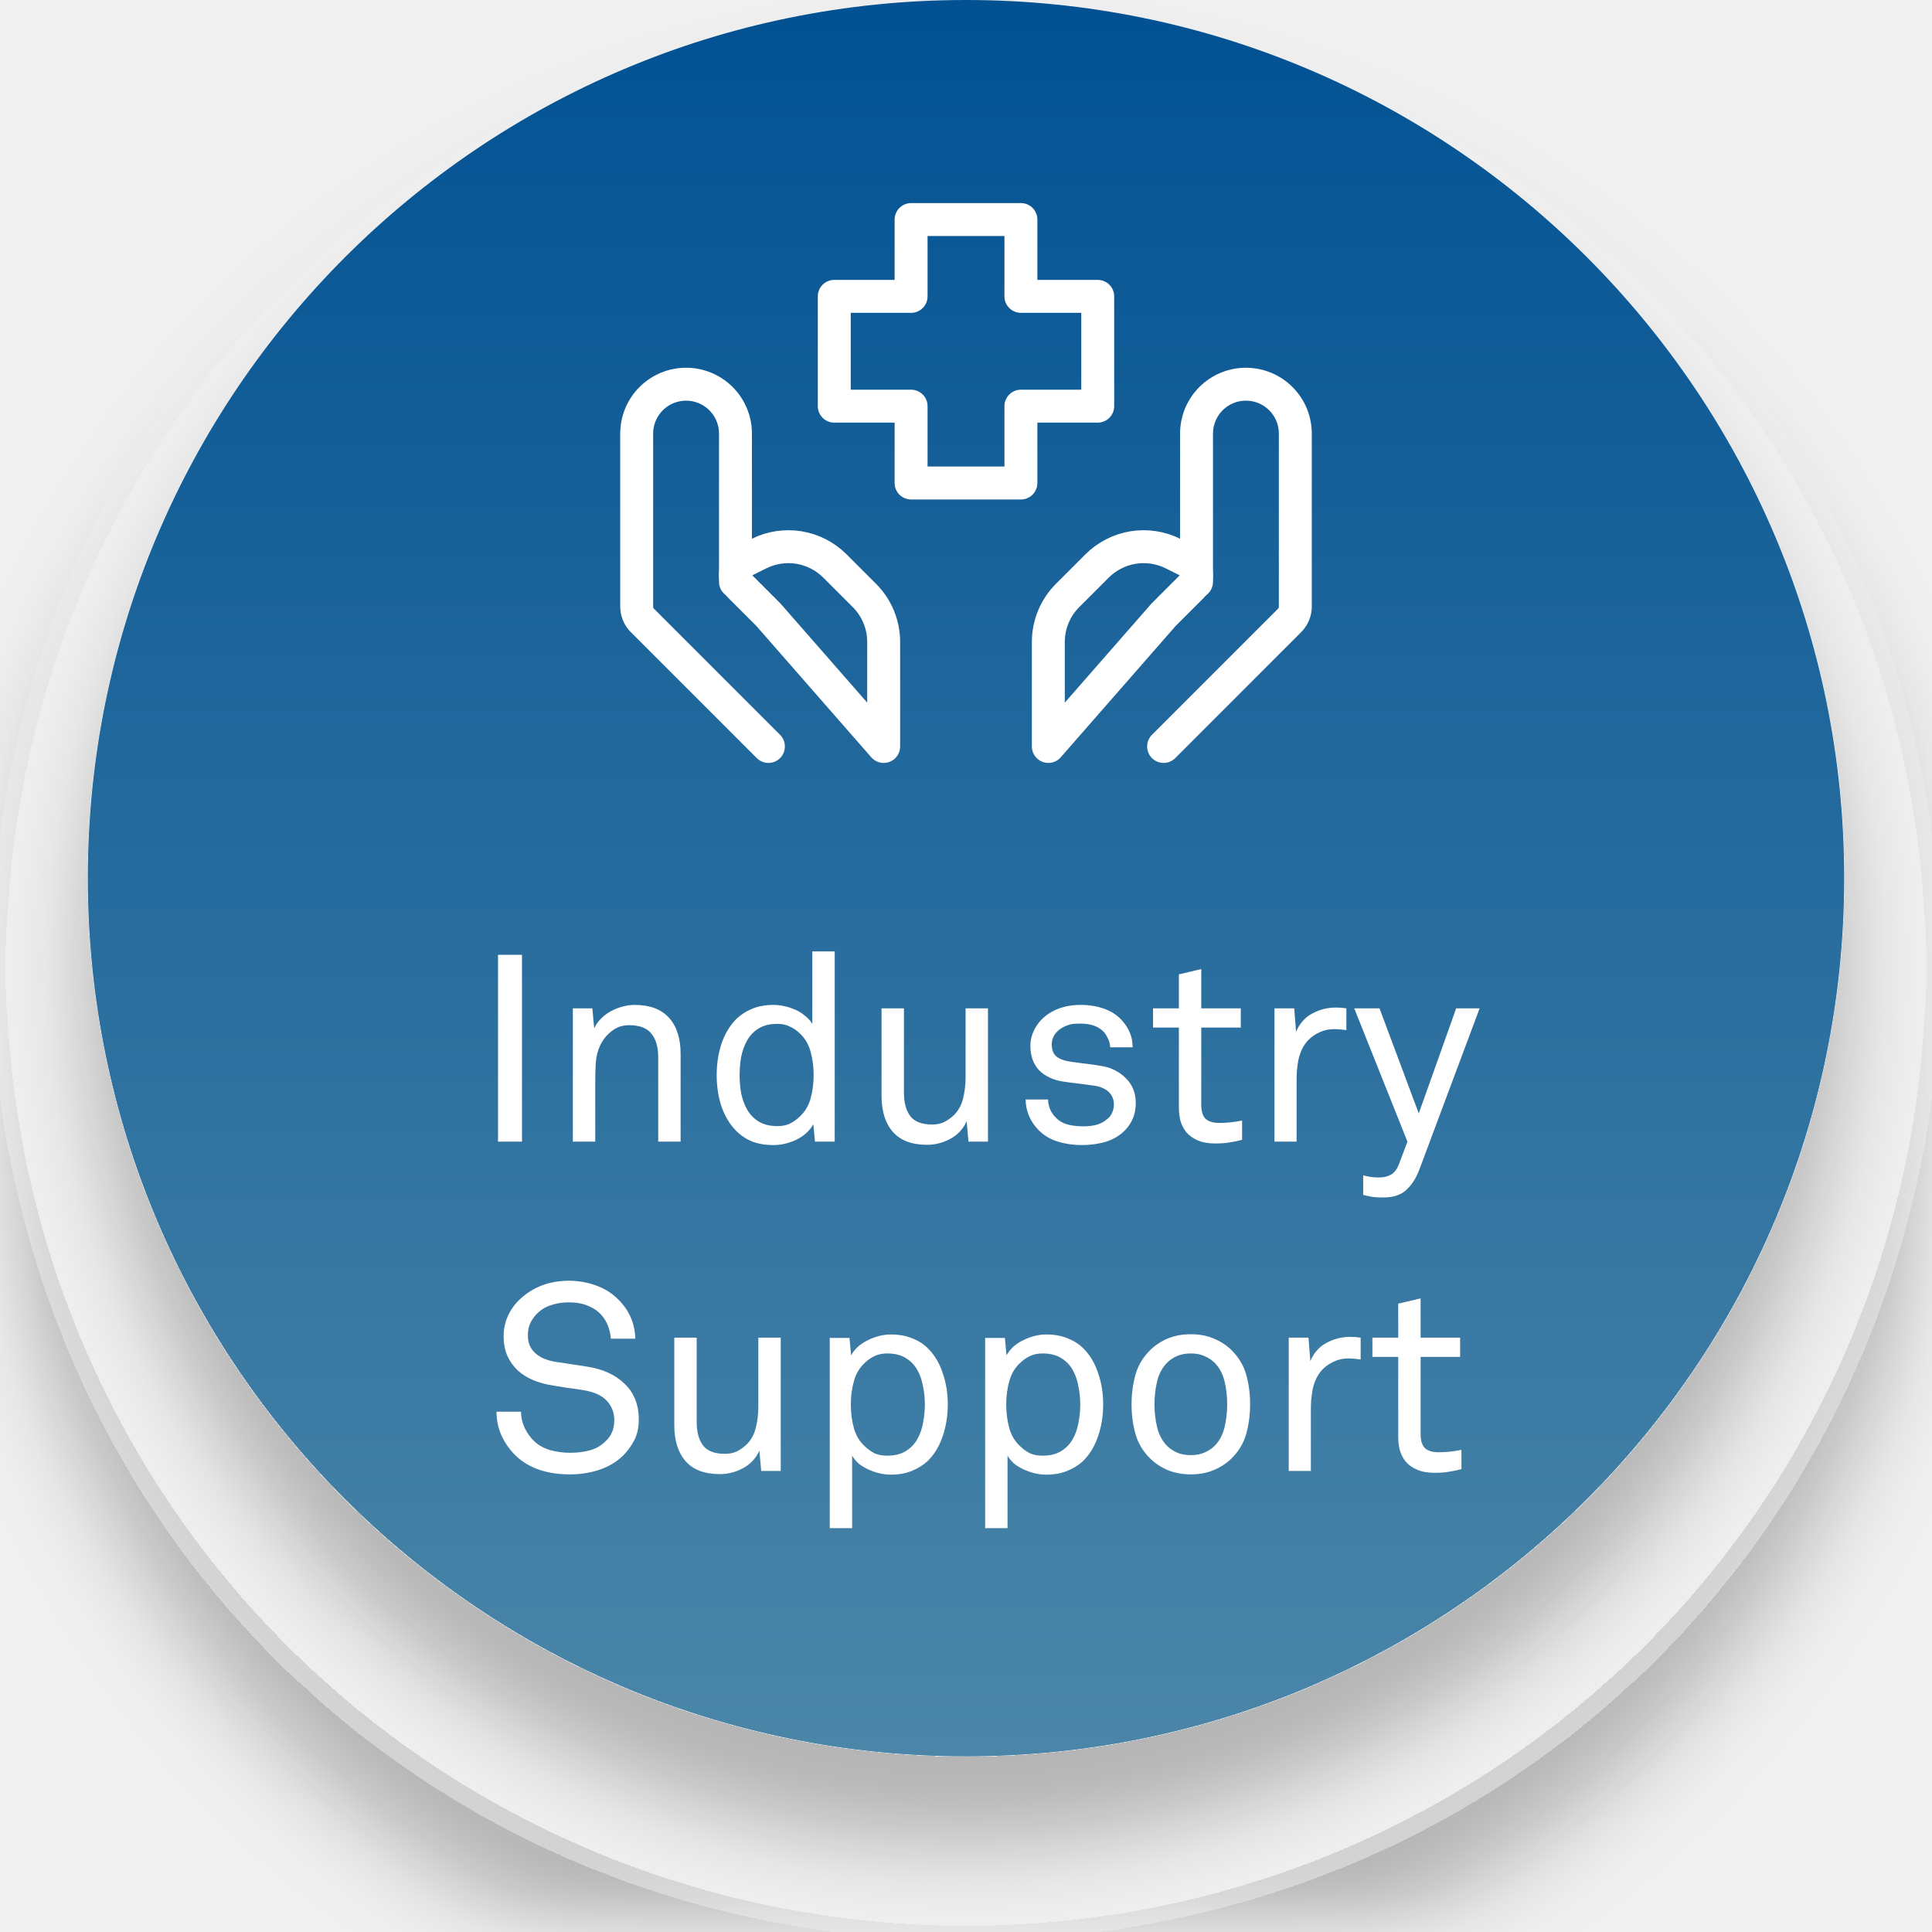
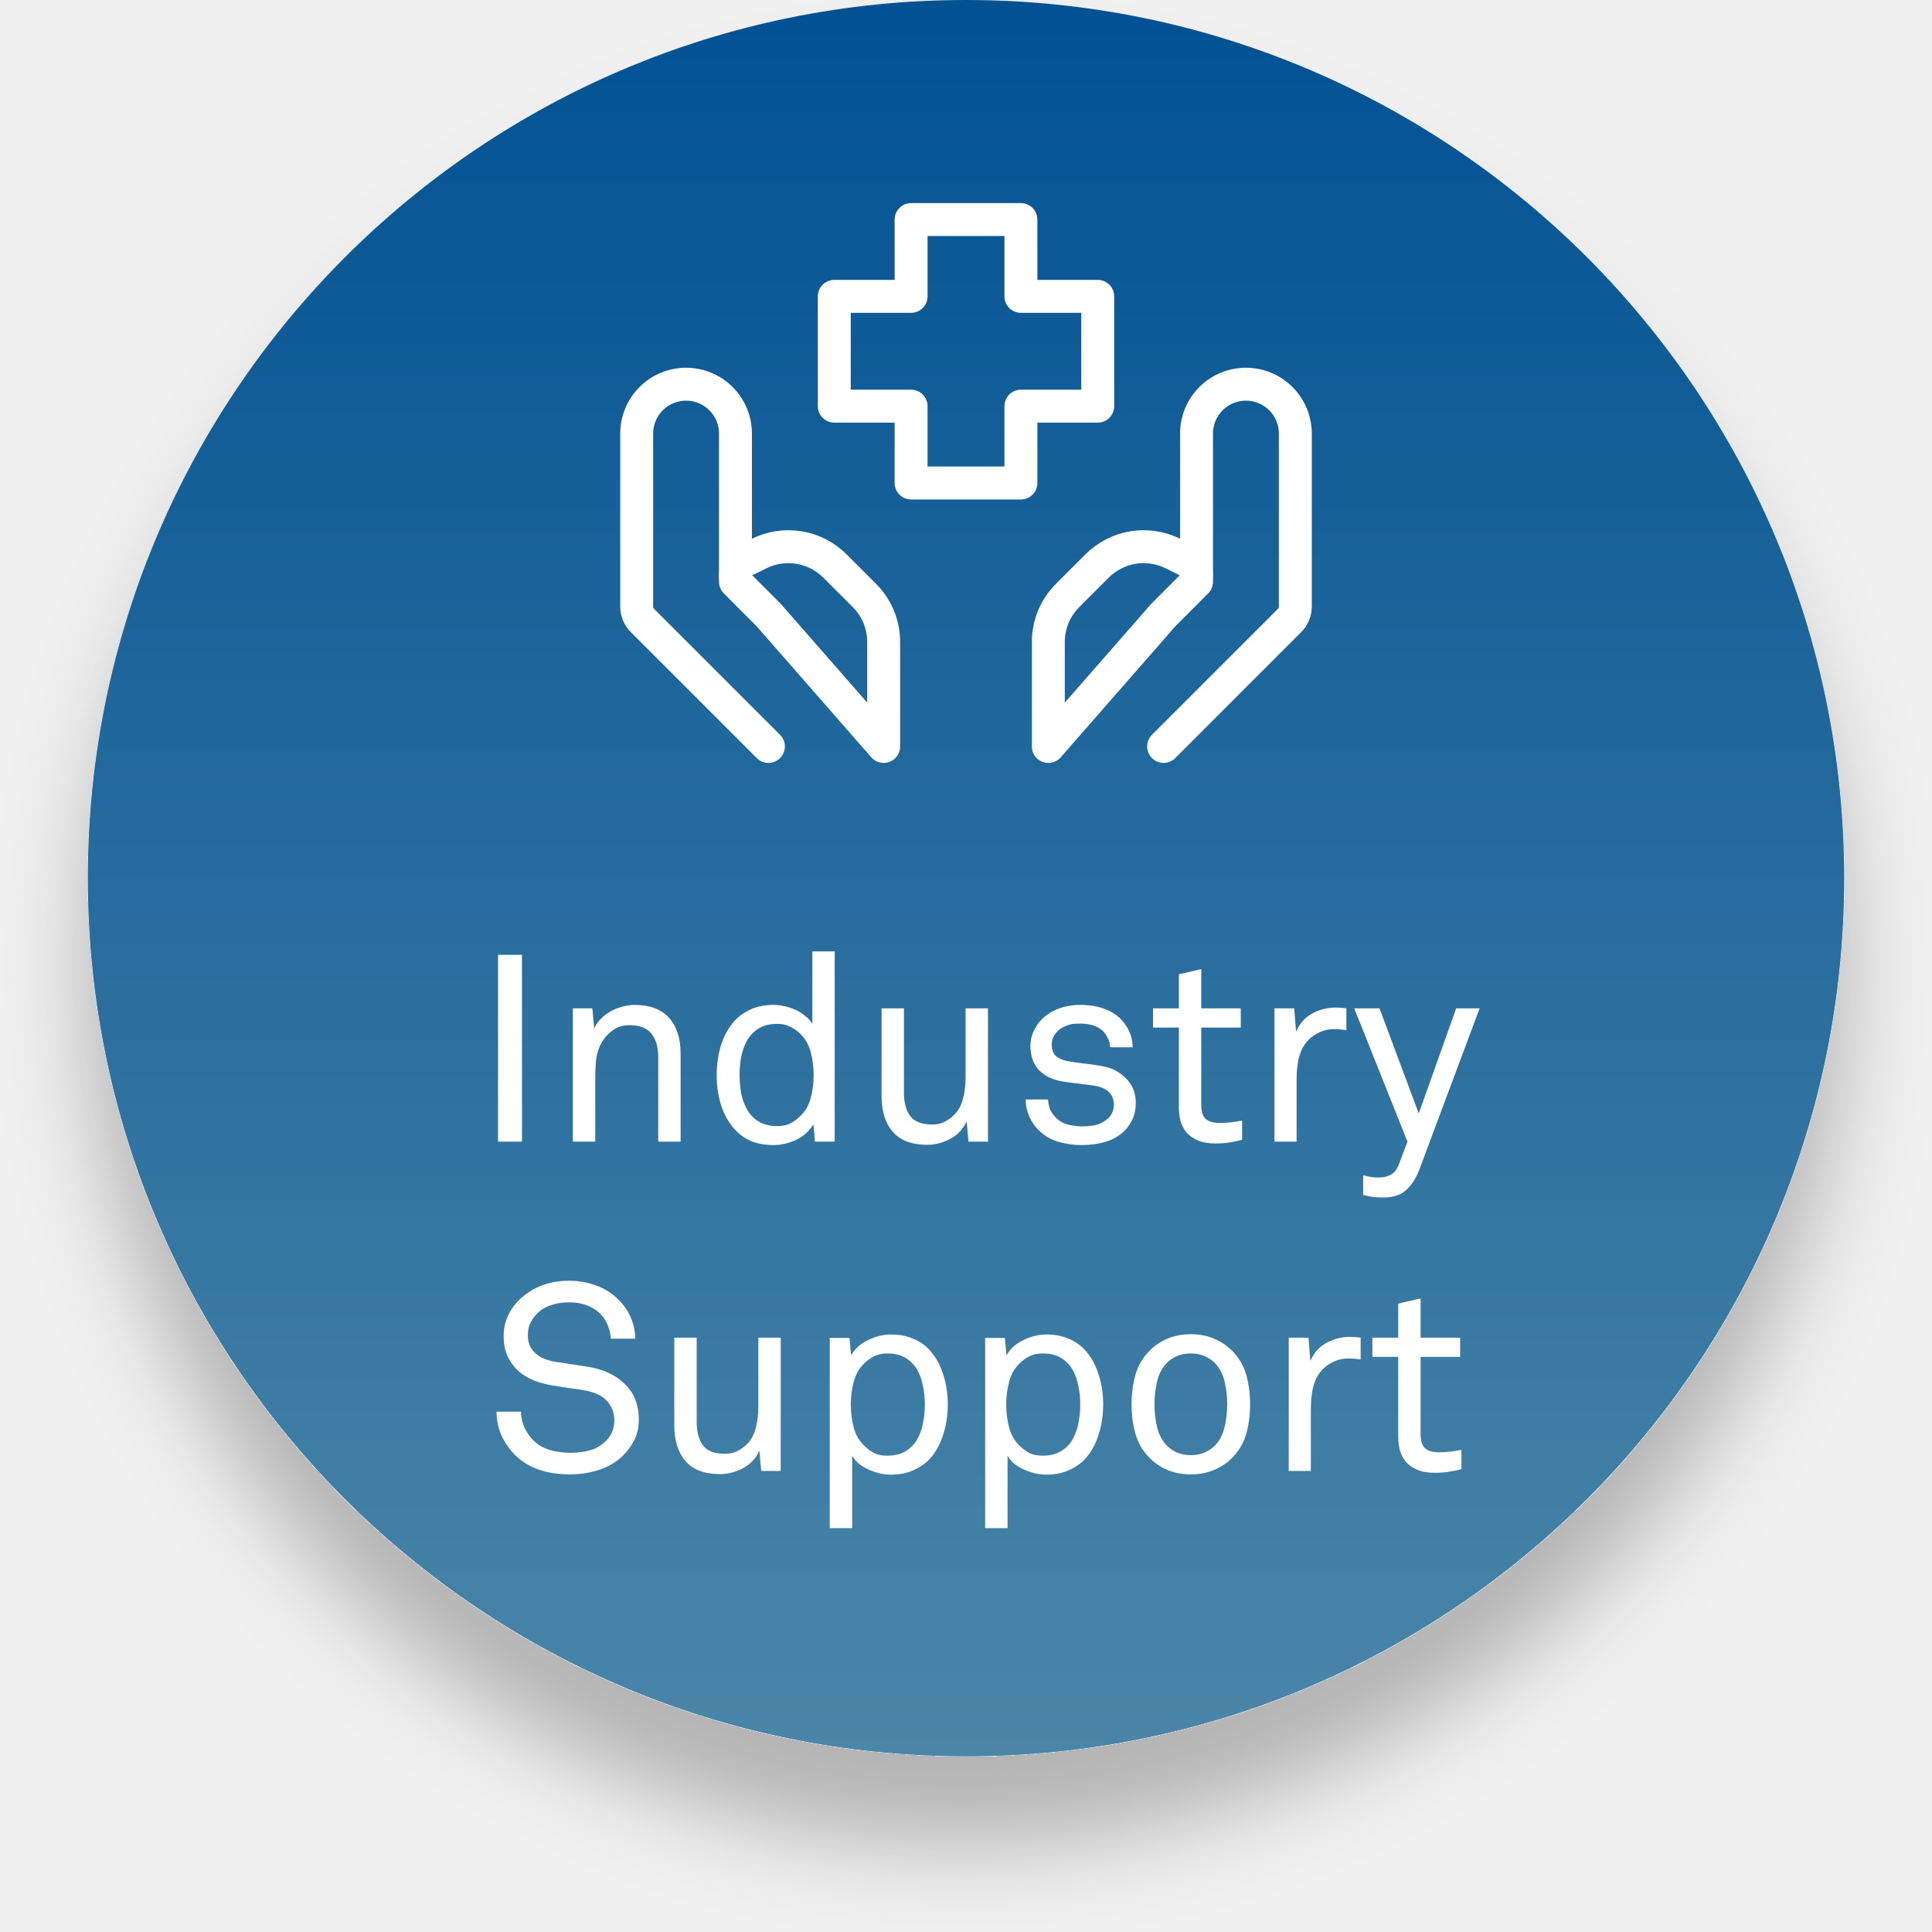
<svg xmlns="http://www.w3.org/2000/svg" width="88" height="88" viewBox="0 0 88 88" fill="none">
  <g filter="url(#filter0_d_527_3030)">
-     <g filter="url(#filter1_d_527_3030)">
-       <circle cx="44" cy="40" r="40" fill="url(#paint0_linear_527_3030)" />
-     </g>
-     <path d="M53 34L58.736 28.264C58.905 28.095 59 27.867 59 27.628V19.75C59 19.153 58.763 18.581 58.341 18.159C57.919 17.737 57.347 17.5 56.75 17.5V17.5C56.153 17.5 55.581 17.737 55.159 18.159C54.737 18.581 54.5 19.153 54.5 19.75V26.5" stroke="white" stroke-width="1.5" stroke-linecap="round" stroke-linejoin="round" />
-     <path d="M35 34L29.264 28.264C29.095 28.095 29 27.867 29 27.628V19.75C29 19.153 29.237 18.581 29.659 18.159C30.081 17.737 30.653 17.5 31.25 17.5V17.5C31.847 17.5 32.419 17.737 32.841 18.159C33.263 18.581 33.5 19.153 33.5 19.75V26.5M53 28L54.287 26.713C54.355 26.645 54.408 26.565 54.445 26.477C54.481 26.389 54.5 26.294 54.5 26.198C54.5 26.064 54.462 25.931 54.391 25.817C54.32 25.702 54.219 25.609 54.098 25.549L53.434 25.218C52.87 24.936 52.233 24.839 51.612 24.939C50.991 25.04 50.417 25.334 49.971 25.779L48.629 27.121C48.066 27.683 47.75 28.446 47.75 29.242V34L53 28Z" stroke="white" stroke-width="1.5" stroke-linecap="round" stroke-linejoin="round" />
-     <path d="M35 28L33.713 26.713C33.645 26.645 33.592 26.565 33.555 26.477C33.519 26.389 33.5 26.294 33.5 26.198V26.198C33.5 25.924 33.656 25.674 33.902 25.549L34.566 25.218C35.13 24.936 35.767 24.839 36.388 24.939C37.009 25.04 37.583 25.334 38.029 25.779L39.371 27.121C39.934 27.683 40.25 28.446 40.25 29.242V34L35 28ZM46.501 22H41.499V18.5H38V13.499H41.499V10H46.501V13.499H50V18.5H46.501V22V22Z" stroke="white" stroke-width="1.5" stroke-linecap="round" stroke-linejoin="round" />
-     <path d="M22.684 52V43.492H23.776V52H22.684ZM29.981 52V48.148C29.981 47.692 29.877 47.336 29.669 47.08C29.469 46.824 29.129 46.696 28.649 46.696C28.353 46.696 28.093 46.784 27.869 46.96C27.645 47.128 27.465 47.352 27.329 47.632C27.225 47.856 27.161 48.112 27.137 48.4C27.121 48.688 27.113 48.948 27.113 49.18V52H26.093V45.928H26.981L27.065 46.84C27.145 46.664 27.253 46.512 27.389 46.384C27.525 46.248 27.677 46.136 27.845 46.048C28.013 45.96 28.189 45.892 28.373 45.844C28.557 45.796 28.733 45.772 28.901 45.772C29.597 45.772 30.121 45.968 30.473 46.36C30.825 46.752 31.001 47.3 31.001 48.004V52H29.981ZM37.12 52L37.048 51.208C36.872 51.512 36.612 51.748 36.268 51.916C35.924 52.076 35.58 52.156 35.236 52.156C34.86 52.156 34.528 52.1 34.24 51.988C33.96 51.868 33.72 51.704 33.52 51.496C33.232 51.2 33.012 50.832 32.86 50.392C32.716 49.952 32.644 49.48 32.644 48.976C32.644 48.448 32.72 47.96 32.872 47.512C33.032 47.056 33.264 46.68 33.568 46.384C33.768 46.2 34.004 46.052 34.276 45.94C34.556 45.828 34.876 45.772 35.236 45.772C35.404 45.772 35.572 45.792 35.74 45.832C35.916 45.872 36.084 45.928 36.244 46C36.404 46.072 36.548 46.164 36.676 46.276C36.812 46.38 36.92 46.5 37 46.636V43.336H38.02V52H37.12ZM37.06 48.964C37.06 48.58 37.012 48.22 36.916 47.884C36.82 47.54 36.644 47.256 36.388 47.032C36.268 46.92 36.128 46.828 35.968 46.756C35.816 46.676 35.628 46.636 35.404 46.636C35.068 46.636 34.788 46.704 34.564 46.84C34.34 46.976 34.164 47.156 34.036 47.38C33.908 47.604 33.816 47.856 33.76 48.136C33.712 48.408 33.688 48.684 33.688 48.964C33.688 49.244 33.712 49.524 33.76 49.804C33.816 50.076 33.908 50.324 34.036 50.548C34.164 50.772 34.34 50.952 34.564 51.088C34.788 51.224 35.068 51.292 35.404 51.292C35.628 51.292 35.816 51.256 35.968 51.184C36.128 51.104 36.268 51.008 36.388 50.896C36.644 50.672 36.82 50.392 36.916 50.056C37.012 49.712 37.06 49.348 37.06 48.964ZM44.113 52L44.029 51.076C43.869 51.428 43.617 51.696 43.273 51.88C42.937 52.056 42.589 52.144 42.229 52.144C41.533 52.144 41.013 51.948 40.669 51.556C40.325 51.164 40.153 50.616 40.153 49.912V45.928H41.173V49.768C41.173 50.224 41.269 50.58 41.461 50.836C41.653 51.092 41.989 51.22 42.469 51.22C42.677 51.22 42.861 51.18 43.021 51.1C43.189 51.012 43.341 50.9 43.477 50.764C43.669 50.564 43.801 50.312 43.873 50.008C43.945 49.704 43.981 49.396 43.981 49.084V45.928H45.001V52H44.113ZM51.733 50.236C51.733 50.5 51.689 50.736 51.601 50.944C51.513 51.144 51.397 51.32 51.253 51.472C51.021 51.712 50.733 51.888 50.389 52C50.045 52.104 49.673 52.156 49.273 52.156C48.889 52.156 48.529 52.104 48.193 52C47.857 51.904 47.561 51.728 47.305 51.472C47.121 51.288 46.977 51.076 46.873 50.836C46.769 50.588 46.717 50.336 46.717 50.08H47.737C47.745 50.288 47.793 50.472 47.881 50.632C47.969 50.784 48.085 50.916 48.229 51.028C48.365 51.132 48.533 51.204 48.733 51.244C48.933 51.284 49.129 51.304 49.321 51.304C49.529 51.304 49.725 51.284 49.909 51.244C50.101 51.196 50.277 51.104 50.437 50.968C50.525 50.904 50.597 50.812 50.653 50.692C50.709 50.572 50.737 50.444 50.737 50.308C50.737 50.076 50.657 49.884 50.497 49.732C50.337 49.58 50.101 49.484 49.789 49.444C49.725 49.436 49.637 49.424 49.525 49.408C49.413 49.392 49.293 49.376 49.165 49.36C49.037 49.344 48.905 49.328 48.769 49.312C48.641 49.296 48.525 49.28 48.421 49.264C47.965 49.192 47.601 49.02 47.329 48.748C47.065 48.468 46.933 48.096 46.933 47.632C46.933 47.4 46.981 47.18 47.077 46.972C47.181 46.756 47.301 46.58 47.437 46.444C47.637 46.236 47.889 46.072 48.193 45.952C48.497 45.832 48.841 45.772 49.225 45.772C49.633 45.772 50.005 45.836 50.341 45.964C50.677 46.092 50.949 46.284 51.157 46.54C51.293 46.7 51.397 46.872 51.469 47.056C51.549 47.24 51.589 47.456 51.589 47.704H50.569C50.561 47.544 50.521 47.4 50.449 47.272C50.385 47.136 50.309 47.028 50.221 46.948C49.981 46.732 49.649 46.624 49.225 46.624C49.105 46.624 48.993 46.628 48.889 46.636C48.785 46.644 48.661 46.68 48.517 46.744C48.325 46.824 48.173 46.94 48.061 47.092C47.957 47.236 47.905 47.392 47.905 47.56C47.905 47.816 47.977 48.004 48.121 48.124C48.265 48.236 48.465 48.312 48.721 48.352C48.889 48.376 49.093 48.404 49.333 48.436C49.573 48.46 49.857 48.5 50.185 48.556C50.617 48.628 50.981 48.812 51.277 49.108C51.581 49.404 51.733 49.78 51.733 50.236ZM56.576 51.916C56.44 51.956 56.272 51.992 56.072 52.024C55.88 52.064 55.644 52.084 55.364 52.084C55.036 52.084 54.764 52.036 54.548 51.94C54.332 51.844 54.16 51.72 54.032 51.568C53.912 51.416 53.824 51.244 53.768 51.052C53.72 50.852 53.696 50.648 53.696 50.44V46.804H52.52V45.928H53.696V44.38L54.716 44.14V45.928H56.516V46.804H54.716V50.32C54.716 50.616 54.78 50.828 54.908 50.956C55.044 51.084 55.252 51.148 55.532 51.148C55.644 51.148 55.76 51.144 55.88 51.136C56 51.128 56.112 51.116 56.216 51.1C56.336 51.084 56.456 51.064 56.576 51.04V51.916ZM61.326 46.924C61.238 46.908 61.142 46.896 61.038 46.888C60.942 46.88 60.85 46.876 60.762 46.876C60.522 46.876 60.302 46.924 60.102 47.02C59.91 47.108 59.746 47.22 59.61 47.356C59.49 47.476 59.39 47.616 59.31 47.776C59.238 47.928 59.182 48.092 59.142 48.268C59.11 48.444 59.086 48.62 59.07 48.796C59.062 48.972 59.058 49.14 59.058 49.3V52H58.05V45.928H58.95L59.034 46.996C59.194 46.62 59.438 46.344 59.766 46.168C60.102 45.984 60.462 45.892 60.846 45.892C61.006 45.892 61.166 45.904 61.326 45.928V46.924ZM64.659 53.248C64.515 53.64 64.319 53.952 64.071 54.184C63.823 54.424 63.471 54.544 63.015 54.544C62.759 54.544 62.551 54.528 62.391 54.496C62.231 54.464 62.131 54.44 62.091 54.424V53.536C62.155 53.552 62.227 53.568 62.307 53.584C62.371 53.6 62.443 53.612 62.523 53.62C62.611 53.628 62.707 53.632 62.811 53.632C63.027 53.632 63.211 53.588 63.363 53.5C63.515 53.412 63.635 53.252 63.723 53.02L64.107 52L61.683 45.928H62.835L64.623 50.716L66.327 45.928H67.395L64.659 53.248ZM29.096 64.66C29.096 65.02 29.028 65.332 28.892 65.596C28.756 65.86 28.584 66.096 28.376 66.304C28.08 66.592 27.716 66.808 27.284 66.952C26.86 67.088 26.42 67.156 25.964 67.156C24.932 67.156 24.12 66.884 23.528 66.34C23.256 66.084 23.036 65.784 22.868 65.44C22.7 65.088 22.616 64.708 22.616 64.3H23.732C23.732 64.556 23.788 64.804 23.9 65.044C24.012 65.276 24.156 65.476 24.332 65.644C24.524 65.828 24.768 65.964 25.064 66.052C25.36 66.132 25.66 66.172 25.964 66.172C26.292 66.172 26.588 66.136 26.852 66.064C27.124 65.992 27.356 65.864 27.548 65.68C27.684 65.56 27.788 65.424 27.86 65.272C27.94 65.112 27.98 64.916 27.98 64.684C27.98 64.348 27.868 64.056 27.644 63.808C27.42 63.56 27.056 63.396 26.552 63.316C26.32 63.276 26.096 63.244 25.88 63.22C25.664 63.188 25.44 63.152 25.208 63.112C24.888 63.064 24.588 62.984 24.308 62.872C24.036 62.76 23.796 62.612 23.588 62.428C23.388 62.236 23.228 62.012 23.108 61.756C22.996 61.492 22.94 61.192 22.94 60.856C22.94 60.536 23.004 60.232 23.132 59.944C23.268 59.648 23.452 59.392 23.684 59.176C24.284 58.616 25.028 58.336 25.916 58.336C26.332 58.336 26.732 58.404 27.116 58.54C27.508 58.676 27.844 58.88 28.124 59.152C28.644 59.648 28.916 60.256 28.94 60.976H27.824C27.808 60.768 27.764 60.572 27.692 60.388C27.62 60.204 27.524 60.044 27.404 59.908C27.244 59.724 27.036 59.58 26.78 59.476C26.532 59.372 26.24 59.32 25.904 59.32C25.6 59.32 25.316 59.368 25.052 59.464C24.796 59.552 24.576 59.7 24.392 59.908C24.28 60.036 24.192 60.176 24.128 60.328C24.072 60.472 24.044 60.64 24.044 60.832C24.044 61.024 24.08 61.192 24.152 61.336C24.224 61.472 24.32 61.588 24.44 61.684C24.56 61.78 24.696 61.856 24.848 61.912C25 61.968 25.156 62.008 25.316 62.032C25.556 62.064 25.792 62.1 26.024 62.14C26.264 62.172 26.5 62.208 26.732 62.248C27.444 62.352 28.016 62.612 28.448 63.028C28.88 63.436 29.096 63.98 29.096 64.66ZM34.673 67L34.589 66.076C34.429 66.428 34.177 66.696 33.833 66.88C33.497 67.056 33.149 67.144 32.789 67.144C32.093 67.144 31.573 66.948 31.229 66.556C30.885 66.164 30.713 65.616 30.713 64.912V60.928H31.733V64.768C31.733 65.224 31.829 65.58 32.021 65.836C32.213 66.092 32.549 66.22 33.029 66.22C33.237 66.22 33.421 66.18 33.581 66.1C33.749 66.012 33.901 65.9 34.037 65.764C34.229 65.564 34.361 65.312 34.433 65.008C34.505 64.704 34.541 64.396 34.541 64.084V60.928H35.561V67H34.673ZM43.17 63.964C43.17 64.492 43.09 64.984 42.93 65.44C42.778 65.888 42.55 66.26 42.246 66.556C42.046 66.74 41.806 66.888 41.526 67C41.254 67.112 40.938 67.168 40.578 67.168C40.41 67.168 40.238 67.148 40.062 67.108C39.894 67.068 39.73 67.012 39.57 66.94C39.41 66.868 39.262 66.78 39.126 66.676C38.998 66.564 38.894 66.44 38.814 66.304V69.604H37.794V60.94H38.694L38.766 61.732C38.942 61.428 39.202 61.196 39.546 61.036C39.89 60.868 40.234 60.784 40.578 60.784C40.954 60.784 41.282 60.844 41.562 60.964C41.85 61.076 42.094 61.236 42.294 61.444C42.582 61.74 42.798 62.108 42.942 62.548C43.094 62.988 43.17 63.46 43.17 63.964ZM42.126 63.976C42.126 63.696 42.098 63.42 42.042 63.148C41.994 62.868 41.906 62.616 41.778 62.392C41.65 62.168 41.474 61.988 41.25 61.852C41.026 61.716 40.746 61.648 40.41 61.648C40.186 61.648 39.994 61.688 39.834 61.768C39.682 61.84 39.546 61.932 39.426 62.044C39.17 62.268 38.994 62.552 38.898 62.896C38.802 63.232 38.754 63.592 38.754 63.976C38.754 64.36 38.802 64.724 38.898 65.068C38.994 65.404 39.17 65.684 39.426 65.908C39.546 66.02 39.682 66.116 39.834 66.196C39.994 66.268 40.186 66.304 40.41 66.304C40.746 66.304 41.026 66.236 41.25 66.1C41.474 65.964 41.65 65.784 41.778 65.56C41.906 65.336 41.994 65.088 42.042 64.816C42.098 64.536 42.126 64.256 42.126 63.976ZM50.248 63.964C50.248 64.492 50.168 64.984 50.008 65.44C49.856 65.888 49.628 66.26 49.324 66.556C49.124 66.74 48.884 66.888 48.604 67C48.332 67.112 48.016 67.168 47.656 67.168C47.488 67.168 47.316 67.148 47.14 67.108C46.972 67.068 46.808 67.012 46.648 66.94C46.488 66.868 46.34 66.78 46.204 66.676C46.076 66.564 45.972 66.44 45.892 66.304V69.604H44.872V60.94H45.772L45.844 61.732C46.02 61.428 46.28 61.196 46.624 61.036C46.968 60.868 47.312 60.784 47.656 60.784C48.032 60.784 48.36 60.844 48.64 60.964C48.928 61.076 49.172 61.236 49.372 61.444C49.66 61.74 49.876 62.108 50.02 62.548C50.172 62.988 50.248 63.46 50.248 63.964ZM49.204 63.976C49.204 63.696 49.176 63.42 49.12 63.148C49.072 62.868 48.984 62.616 48.856 62.392C48.728 62.168 48.552 61.988 48.328 61.852C48.104 61.716 47.824 61.648 47.488 61.648C47.264 61.648 47.072 61.688 46.912 61.768C46.76 61.84 46.624 61.932 46.504 62.044C46.248 62.268 46.072 62.552 45.976 62.896C45.88 63.232 45.832 63.592 45.832 63.976C45.832 64.36 45.88 64.724 45.976 65.068C46.072 65.404 46.248 65.684 46.504 65.908C46.624 66.02 46.76 66.116 46.912 66.196C47.072 66.268 47.264 66.304 47.488 66.304C47.824 66.304 48.104 66.236 48.328 66.1C48.552 65.964 48.728 65.784 48.856 65.56C48.984 65.336 49.072 65.088 49.12 64.816C49.176 64.536 49.204 64.256 49.204 63.976ZM56.941 63.964C56.941 64.444 56.881 64.896 56.761 65.32C56.641 65.744 56.413 66.12 56.077 66.448C55.853 66.664 55.585 66.836 55.273 66.964C54.969 67.092 54.625 67.156 54.241 67.156C53.857 67.156 53.509 67.092 53.197 66.964C52.893 66.836 52.629 66.664 52.405 66.448C52.069 66.12 51.841 65.744 51.721 65.32C51.601 64.896 51.541 64.444 51.541 63.964C51.541 63.484 51.601 63.032 51.721 62.608C51.841 62.184 52.069 61.808 52.405 61.48C52.629 61.264 52.893 61.092 53.197 60.964C53.509 60.836 53.857 60.772 54.241 60.772C54.625 60.772 54.969 60.836 55.273 60.964C55.585 61.092 55.853 61.264 56.077 61.48C56.413 61.808 56.641 62.184 56.761 62.608C56.881 63.032 56.941 63.484 56.941 63.964ZM55.897 63.964C55.897 63.604 55.857 63.256 55.777 62.92C55.697 62.584 55.549 62.304 55.333 62.08C55.205 61.952 55.049 61.848 54.865 61.768C54.689 61.688 54.481 61.648 54.241 61.648C54.001 61.648 53.789 61.688 53.605 61.768C53.429 61.848 53.277 61.952 53.149 62.08C52.933 62.304 52.785 62.584 52.705 62.92C52.625 63.256 52.585 63.604 52.585 63.964C52.585 64.324 52.625 64.672 52.705 65.008C52.785 65.344 52.933 65.624 53.149 65.848C53.277 65.976 53.429 66.08 53.605 66.16C53.789 66.24 54.001 66.28 54.241 66.28C54.481 66.28 54.689 66.24 54.865 66.16C55.049 66.08 55.205 65.976 55.333 65.848C55.549 65.624 55.697 65.344 55.777 65.008C55.857 64.672 55.897 64.324 55.897 63.964ZM61.976 61.924C61.888 61.908 61.792 61.896 61.688 61.888C61.592 61.88 61.5 61.876 61.412 61.876C61.172 61.876 60.952 61.924 60.752 62.02C60.56 62.108 60.396 62.22 60.26 62.356C60.14 62.476 60.04 62.616 59.96 62.776C59.888 62.928 59.832 63.092 59.792 63.268C59.76 63.444 59.736 63.62 59.72 63.796C59.712 63.972 59.708 64.14 59.708 64.3V67H58.7V60.928H59.6L59.684 61.996C59.844 61.62 60.088 61.344 60.416 61.168C60.752 60.984 61.112 60.892 61.496 60.892C61.656 60.892 61.816 60.904 61.976 60.928V61.924ZM66.567 66.916C66.431 66.956 66.263 66.992 66.063 67.024C65.871 67.064 65.635 67.084 65.355 67.084C65.027 67.084 64.755 67.036 64.539 66.94C64.323 66.844 64.151 66.72 64.023 66.568C63.903 66.416 63.815 66.244 63.759 66.052C63.711 65.852 63.687 65.648 63.687 65.44V61.804H62.511V60.928H63.687V59.38L64.707 59.14V60.928H66.507V61.804H64.707V65.32C64.707 65.616 64.771 65.828 64.899 65.956C65.035 66.084 65.243 66.148 65.523 66.148C65.635 66.148 65.751 66.144 65.871 66.136C65.991 66.128 66.103 66.116 66.207 66.1C66.327 66.084 66.447 66.064 66.567 66.04V66.916Z" fill="white" />
+     <circle cx="44" cy="40" r="40" fill="url(#paint0_linear_527_3030)" />
  </g>
+   <path d="M53 34L58.736 28.264C58.905 28.095 59 27.867 59 27.628V19.75C59 19.153 58.763 18.581 58.341 18.159C57.919 17.737 57.347 17.5 56.75 17.5V17.5C56.153 17.5 55.581 17.737 55.159 18.159C54.737 18.581 54.5 19.153 54.5 19.75V26.5" stroke="white" stroke-width="1.5" stroke-linecap="round" stroke-linejoin="round" />
+   <path d="M35 34L29.264 28.264C29.095 28.095 29 27.867 29 27.628V19.75C29 19.153 29.237 18.581 29.659 18.159C30.081 17.737 30.653 17.5 31.25 17.5V17.5C31.847 17.5 32.419 17.737 32.841 18.159C33.263 18.581 33.5 19.153 33.5 19.75V26.5M53 28L54.287 26.713C54.355 26.645 54.408 26.565 54.445 26.477C54.481 26.389 54.5 26.294 54.5 26.198C54.5 26.064 54.462 25.931 54.391 25.817C54.32 25.702 54.219 25.609 54.098 25.549L53.434 25.218C52.87 24.936 52.233 24.839 51.612 24.939C50.991 25.04 50.417 25.334 49.971 25.779L48.629 27.121C48.066 27.683 47.75 28.446 47.75 29.242V34L53 28Z" stroke="white" stroke-width="1.5" stroke-linecap="round" stroke-linejoin="round" />
+   <path d="M35 28L33.713 26.713C33.645 26.645 33.592 26.565 33.555 26.477C33.519 26.389 33.5 26.294 33.5 26.198V26.198C33.5 25.924 33.656 25.674 33.902 25.549L34.566 25.218C35.13 24.936 35.767 24.839 36.388 24.939C37.009 25.04 37.583 25.334 38.029 25.779L39.371 27.121C39.934 27.683 40.25 28.446 40.25 29.242V34L35 28ZM46.501 22H41.499V18.5H38V13.499H41.499V10H46.501V13.499H50V18.5H46.501V22V22Z" stroke="white" stroke-width="1.5" stroke-linecap="round" stroke-linejoin="round" />
+   <path d="M22.684 52V43.492H23.776V52H22.684ZM29.981 52V48.148C29.981 47.692 29.877 47.336 29.669 47.08C29.469 46.824 29.129 46.696 28.649 46.696C28.353 46.696 28.093 46.784 27.869 46.96C27.645 47.128 27.465 47.352 27.329 47.632C27.225 47.856 27.161 48.112 27.137 48.4C27.121 48.688 27.113 48.948 27.113 49.18V52H26.093V45.928H26.981L27.065 46.84C27.145 46.664 27.253 46.512 27.389 46.384C27.525 46.248 27.677 46.136 27.845 46.048C28.013 45.96 28.189 45.892 28.373 45.844C28.557 45.796 28.733 45.772 28.901 45.772C29.597 45.772 30.121 45.968 30.473 46.36C30.825 46.752 31.001 47.3 31.001 48.004V52H29.981ZM37.12 52L37.048 51.208C36.872 51.512 36.612 51.748 36.268 51.916C35.924 52.076 35.58 52.156 35.236 52.156C34.86 52.156 34.528 52.1 34.24 51.988C33.96 51.868 33.72 51.704 33.52 51.496C33.232 51.2 33.012 50.832 32.86 50.392C32.716 49.952 32.644 49.48 32.644 48.976C32.644 48.448 32.72 47.96 32.872 47.512C33.032 47.056 33.264 46.68 33.568 46.384C33.768 46.2 34.004 46.052 34.276 45.94C34.556 45.828 34.876 45.772 35.236 45.772C35.404 45.772 35.572 45.792 35.74 45.832C35.916 45.872 36.084 45.928 36.244 46C36.404 46.072 36.548 46.164 36.676 46.276C36.812 46.38 36.92 46.5 37 46.636V43.336H38.02V52H37.12ZM37.06 48.964C37.06 48.58 37.012 48.22 36.916 47.884C36.82 47.54 36.644 47.256 36.388 47.032C36.268 46.92 36.128 46.828 35.968 46.756C35.816 46.676 35.628 46.636 35.404 46.636C35.068 46.636 34.788 46.704 34.564 46.84C34.34 46.976 34.164 47.156 34.036 47.38C33.908 47.604 33.816 47.856 33.76 48.136C33.712 48.408 33.688 48.684 33.688 48.964C33.688 49.244 33.712 49.524 33.76 49.804C33.816 50.076 33.908 50.324 34.036 50.548C34.164 50.772 34.34 50.952 34.564 51.088C34.788 51.224 35.068 51.292 35.404 51.292C35.628 51.292 35.816 51.256 35.968 51.184C36.128 51.104 36.268 51.008 36.388 50.896C36.644 50.672 36.82 50.392 36.916 50.056C37.012 49.712 37.06 49.348 37.06 48.964ZM44.113 52L44.029 51.076C43.869 51.428 43.617 51.696 43.273 51.88C42.937 52.056 42.589 52.144 42.229 52.144C41.533 52.144 41.013 51.948 40.669 51.556C40.325 51.164 40.153 50.616 40.153 49.912V45.928H41.173V49.768C41.173 50.224 41.269 50.58 41.461 50.836C41.653 51.092 41.989 51.22 42.469 51.22C42.677 51.22 42.861 51.18 43.021 51.1C43.189 51.012 43.341 50.9 43.477 50.764C43.669 50.564 43.801 50.312 43.873 50.008C43.945 49.704 43.981 49.396 43.981 49.084V45.928H45.001V52H44.113ZM51.733 50.236C51.733 50.5 51.689 50.736 51.601 50.944C51.513 51.144 51.397 51.32 51.253 51.472C51.021 51.712 50.733 51.888 50.389 52C50.045 52.104 49.673 52.156 49.273 52.156C48.889 52.156 48.529 52.104 48.193 52C47.857 51.904 47.561 51.728 47.305 51.472C47.121 51.288 46.977 51.076 46.873 50.836C46.769 50.588 46.717 50.336 46.717 50.08H47.737C47.745 50.288 47.793 50.472 47.881 50.632C47.969 50.784 48.085 50.916 48.229 51.028C48.365 51.132 48.533 51.204 48.733 51.244C48.933 51.284 49.129 51.304 49.321 51.304C49.529 51.304 49.725 51.284 49.909 51.244C50.101 51.196 50.277 51.104 50.437 50.968C50.525 50.904 50.597 50.812 50.653 50.692C50.709 50.572 50.737 50.444 50.737 50.308C50.737 50.076 50.657 49.884 50.497 49.732C50.337 49.58 50.101 49.484 49.789 49.444C49.725 49.436 49.637 49.424 49.525 49.408C49.413 49.392 49.293 49.376 49.165 49.36C49.037 49.344 48.905 49.328 48.769 49.312C48.641 49.296 48.525 49.28 48.421 49.264C47.965 49.192 47.601 49.02 47.329 48.748C47.065 48.468 46.933 48.096 46.933 47.632C46.933 47.4 46.981 47.18 47.077 46.972C47.181 46.756 47.301 46.58 47.437 46.444C47.637 46.236 47.889 46.072 48.193 45.952C48.497 45.832 48.841 45.772 49.225 45.772C49.633 45.772 50.005 45.836 50.341 45.964C50.677 46.092 50.949 46.284 51.157 46.54C51.293 46.7 51.397 46.872 51.469 47.056C51.549 47.24 51.589 47.456 51.589 47.704H50.569C50.561 47.544 50.521 47.4 50.449 47.272C50.385 47.136 50.309 47.028 50.221 46.948C49.981 46.732 49.649 46.624 49.225 46.624C49.105 46.624 48.993 46.628 48.889 46.636C48.785 46.644 48.661 46.68 48.517 46.744C48.325 46.824 48.173 46.94 48.061 47.092C47.957 47.236 47.905 47.392 47.905 47.56C47.905 47.816 47.977 48.004 48.121 48.124C48.265 48.236 48.465 48.312 48.721 48.352C48.889 48.376 49.093 48.404 49.333 48.436C49.573 48.46 49.857 48.5 50.185 48.556C50.617 48.628 50.981 48.812 51.277 49.108C51.581 49.404 51.733 49.78 51.733 50.236ZM56.576 51.916C56.44 51.956 56.272 51.992 56.072 52.024C55.88 52.064 55.644 52.084 55.364 52.084C55.036 52.084 54.764 52.036 54.548 51.94C54.332 51.844 54.16 51.72 54.032 51.568C53.912 51.416 53.824 51.244 53.768 51.052C53.72 50.852 53.696 50.648 53.696 50.44V46.804H52.52V45.928H53.696V44.38L54.716 44.14V45.928H56.516V46.804H54.716V50.32C54.716 50.616 54.78 50.828 54.908 50.956C55.044 51.084 55.252 51.148 55.532 51.148C55.644 51.148 55.76 51.144 55.88 51.136C56 51.128 56.112 51.116 56.216 51.1C56.336 51.084 56.456 51.064 56.576 51.04V51.916ZM61.326 46.924C61.238 46.908 61.142 46.896 61.038 46.888C60.942 46.88 60.85 46.876 60.762 46.876C60.522 46.876 60.302 46.924 60.102 47.02C59.91 47.108 59.746 47.22 59.61 47.356C59.49 47.476 59.39 47.616 59.31 47.776C59.238 47.928 59.182 48.092 59.142 48.268C59.11 48.444 59.086 48.62 59.07 48.796C59.062 48.972 59.058 49.14 59.058 49.3V52H58.05V45.928H58.95L59.034 46.996C59.194 46.62 59.438 46.344 59.766 46.168C60.102 45.984 60.462 45.892 60.846 45.892C61.006 45.892 61.166 45.904 61.326 45.928V46.924ZM64.659 53.248C64.515 53.64 64.319 53.952 64.071 54.184C63.823 54.424 63.471 54.544 63.015 54.544C62.759 54.544 62.551 54.528 62.391 54.496C62.231 54.464 62.131 54.44 62.091 54.424V53.536C62.155 53.552 62.227 53.568 62.307 53.584C62.371 53.6 62.443 53.612 62.523 53.62C62.611 53.628 62.707 53.632 62.811 53.632C63.027 53.632 63.211 53.588 63.363 53.5C63.515 53.412 63.635 53.252 63.723 53.02L64.107 52L61.683 45.928H62.835L64.623 50.716L66.327 45.928H67.395L64.659 53.248ZM29.096 64.66C29.096 65.02 29.028 65.332 28.892 65.596C28.756 65.86 28.584 66.096 28.376 66.304C28.08 66.592 27.716 66.808 27.284 66.952C26.86 67.088 26.42 67.156 25.964 67.156C24.932 67.156 24.12 66.884 23.528 66.34C23.256 66.084 23.036 65.784 22.868 65.44C22.7 65.088 22.616 64.708 22.616 64.3H23.732C23.732 64.556 23.788 64.804 23.9 65.044C24.012 65.276 24.156 65.476 24.332 65.644C24.524 65.828 24.768 65.964 25.064 66.052C25.36 66.132 25.66 66.172 25.964 66.172C26.292 66.172 26.588 66.136 26.852 66.064C27.124 65.992 27.356 65.864 27.548 65.68C27.684 65.56 27.788 65.424 27.86 65.272C27.94 65.112 27.98 64.916 27.98 64.684C27.98 64.348 27.868 64.056 27.644 63.808C27.42 63.56 27.056 63.396 26.552 63.316C26.32 63.276 26.096 63.244 25.88 63.22C25.664 63.188 25.44 63.152 25.208 63.112C24.888 63.064 24.588 62.984 24.308 62.872C24.036 62.76 23.796 62.612 23.588 62.428C23.388 62.236 23.228 62.012 23.108 61.756C22.996 61.492 22.94 61.192 22.94 60.856C22.94 60.536 23.004 60.232 23.132 59.944C23.268 59.648 23.452 59.392 23.684 59.176C24.284 58.616 25.028 58.336 25.916 58.336C26.332 58.336 26.732 58.404 27.116 58.54C27.508 58.676 27.844 58.88 28.124 59.152C28.644 59.648 28.916 60.256 28.94 60.976H27.824C27.808 60.768 27.764 60.572 27.692 60.388C27.62 60.204 27.524 60.044 27.404 59.908C27.244 59.724 27.036 59.58 26.78 59.476C26.532 59.372 26.24 59.32 25.904 59.32C25.6 59.32 25.316 59.368 25.052 59.464C24.796 59.552 24.576 59.7 24.392 59.908C24.28 60.036 24.192 60.176 24.128 60.328C24.072 60.472 24.044 60.64 24.044 60.832C24.044 61.024 24.08 61.192 24.152 61.336C24.224 61.472 24.32 61.588 24.44 61.684C24.56 61.78 24.696 61.856 24.848 61.912C25 61.968 25.156 62.008 25.316 62.032C25.556 62.064 25.792 62.1 26.024 62.14C26.264 62.172 26.5 62.208 26.732 62.248C27.444 62.352 28.016 62.612 28.448 63.028C28.88 63.436 29.096 63.98 29.096 64.66ZM34.673 67L34.589 66.076C34.429 66.428 34.177 66.696 33.833 66.88C33.497 67.056 33.149 67.144 32.789 67.144C32.093 67.144 31.573 66.948 31.229 66.556C30.885 66.164 30.713 65.616 30.713 64.912V60.928H31.733V64.768C31.733 65.224 31.829 65.58 32.021 65.836C32.213 66.092 32.549 66.22 33.029 66.22C33.237 66.22 33.421 66.18 33.581 66.1C33.749 66.012 33.901 65.9 34.037 65.764C34.229 65.564 34.361 65.312 34.433 65.008C34.505 64.704 34.541 64.396 34.541 64.084V60.928H35.561V67H34.673ZM43.17 63.964C43.17 64.492 43.09 64.984 42.93 65.44C42.778 65.888 42.55 66.26 42.246 66.556C42.046 66.74 41.806 66.888 41.526 67C41.254 67.112 40.938 67.168 40.578 67.168C40.41 67.168 40.238 67.148 40.062 67.108C39.894 67.068 39.73 67.012 39.57 66.94C39.41 66.868 39.262 66.78 39.126 66.676C38.998 66.564 38.894 66.44 38.814 66.304V69.604H37.794V60.94H38.694L38.766 61.732C38.942 61.428 39.202 61.196 39.546 61.036C39.89 60.868 40.234 60.784 40.578 60.784C40.954 60.784 41.282 60.844 41.562 60.964C41.85 61.076 42.094 61.236 42.294 61.444C42.582 61.74 42.798 62.108 42.942 62.548C43.094 62.988 43.17 63.46 43.17 63.964ZM42.126 63.976C42.126 63.696 42.098 63.42 42.042 63.148C41.994 62.868 41.906 62.616 41.778 62.392C41.65 62.168 41.474 61.988 41.25 61.852C41.026 61.716 40.746 61.648 40.41 61.648C40.186 61.648 39.994 61.688 39.834 61.768C39.682 61.84 39.546 61.932 39.426 62.044C39.17 62.268 38.994 62.552 38.898 62.896C38.802 63.232 38.754 63.592 38.754 63.976C38.754 64.36 38.802 64.724 38.898 65.068C38.994 65.404 39.17 65.684 39.426 65.908C39.546 66.02 39.682 66.116 39.834 66.196C39.994 66.268 40.186 66.304 40.41 66.304C40.746 66.304 41.026 66.236 41.25 66.1C41.474 65.964 41.65 65.784 41.778 65.56C41.906 65.336 41.994 65.088 42.042 64.816C42.098 64.536 42.126 64.256 42.126 63.976ZM50.248 63.964C50.248 64.492 50.168 64.984 50.008 65.44C49.856 65.888 49.628 66.26 49.324 66.556C49.124 66.74 48.884 66.888 48.604 67C48.332 67.112 48.016 67.168 47.656 67.168C47.488 67.168 47.316 67.148 47.14 67.108C46.972 67.068 46.808 67.012 46.648 66.94C46.488 66.868 46.34 66.78 46.204 66.676C46.076 66.564 45.972 66.44 45.892 66.304V69.604H44.872V60.94H45.772L45.844 61.732C46.02 61.428 46.28 61.196 46.624 61.036C46.968 60.868 47.312 60.784 47.656 60.784C48.032 60.784 48.36 60.844 48.64 60.964C48.928 61.076 49.172 61.236 49.372 61.444C49.66 61.74 49.876 62.108 50.02 62.548C50.172 62.988 50.248 63.46 50.248 63.964ZM49.204 63.976C49.204 63.696 49.176 63.42 49.12 63.148C49.072 62.868 48.984 62.616 48.856 62.392C48.728 62.168 48.552 61.988 48.328 61.852C48.104 61.716 47.824 61.648 47.488 61.648C47.264 61.648 47.072 61.688 46.912 61.768C46.76 61.84 46.624 61.932 46.504 62.044C46.248 62.268 46.072 62.552 45.976 62.896C45.88 63.232 45.832 63.592 45.832 63.976C45.832 64.36 45.88 64.724 45.976 65.068C46.072 65.404 46.248 65.684 46.504 65.908C46.624 66.02 46.76 66.116 46.912 66.196C47.072 66.268 47.264 66.304 47.488 66.304C47.824 66.304 48.104 66.236 48.328 66.1C48.552 65.964 48.728 65.784 48.856 65.56C48.984 65.336 49.072 65.088 49.12 64.816C49.176 64.536 49.204 64.256 49.204 63.976ZM56.941 63.964C56.941 64.444 56.881 64.896 56.761 65.32C56.641 65.744 56.413 66.12 56.077 66.448C55.853 66.664 55.585 66.836 55.273 66.964C54.969 67.092 54.625 67.156 54.241 67.156C53.857 67.156 53.509 67.092 53.197 66.964C52.893 66.836 52.629 66.664 52.405 66.448C52.069 66.12 51.841 65.744 51.721 65.32C51.601 64.896 51.541 64.444 51.541 63.964C51.541 63.484 51.601 63.032 51.721 62.608C51.841 62.184 52.069 61.808 52.405 61.48C52.629 61.264 52.893 61.092 53.197 60.964C53.509 60.836 53.857 60.772 54.241 60.772C54.625 60.772 54.969 60.836 55.273 60.964C55.585 61.092 55.853 61.264 56.077 61.48C56.413 61.808 56.641 62.184 56.761 62.608C56.881 63.032 56.941 63.484 56.941 63.964ZM55.897 63.964C55.897 63.604 55.857 63.256 55.777 62.92C55.697 62.584 55.549 62.304 55.333 62.08C55.205 61.952 55.049 61.848 54.865 61.768C54.689 61.688 54.481 61.648 54.241 61.648C54.001 61.648 53.789 61.688 53.605 61.768C53.429 61.848 53.277 61.952 53.149 62.08C52.933 62.304 52.785 62.584 52.705 62.92C52.625 63.256 52.585 63.604 52.585 63.964C52.585 64.324 52.625 64.672 52.705 65.008C52.785 65.344 52.933 65.624 53.149 65.848C53.277 65.976 53.429 66.08 53.605 66.16C53.789 66.24 54.001 66.28 54.241 66.28C54.481 66.28 54.689 66.24 54.865 66.16C55.049 66.08 55.205 65.976 55.333 65.848C55.549 65.624 55.697 65.344 55.777 65.008C55.857 64.672 55.897 64.324 55.897 63.964ZM61.976 61.924C61.888 61.908 61.792 61.896 61.688 61.888C61.592 61.88 61.5 61.876 61.412 61.876C61.172 61.876 60.952 61.924 60.752 62.02C60.56 62.108 60.396 62.22 60.26 62.356C60.14 62.476 60.04 62.616 59.96 62.776C59.888 62.928 59.832 63.092 59.792 63.268C59.76 63.444 59.736 63.62 59.72 63.796C59.712 63.972 59.708 64.14 59.708 64.3V67H58.7V60.928H59.6L59.684 61.996C59.844 61.62 60.088 61.344 60.416 61.168C60.752 60.984 61.112 60.892 61.496 60.892C61.656 60.892 61.816 60.904 61.976 60.928V61.924ZM66.567 66.916C66.431 66.956 66.263 66.992 66.063 67.024C65.871 67.064 65.635 67.084 65.355 67.084C65.027 67.084 64.755 67.036 64.539 66.94C64.323 66.844 64.151 66.72 64.023 66.568C63.903 66.416 63.815 66.244 63.759 66.052C63.711 65.852 63.687 65.648 63.687 65.44V61.804H62.511V60.928H63.687V59.38L64.707 59.14V60.928H66.507V61.804H64.707V65.32C64.707 65.616 64.771 65.828 64.899 65.956C65.035 66.084 65.243 66.148 65.523 66.148C65.635 66.148 65.751 66.144 65.871 66.136C65.991 66.128 66.103 66.116 66.207 66.1C66.327 66.084 66.447 66.064 66.567 66.04V66.916Z" fill="white" />
  <defs>
    <filter id="filter0_d_527_3030" x="0" y="0" width="88" height="88" filterUnits="userSpaceOnUse" color-interpolation-filters="sRGB">
-       <feFlood flood-opacity="0" result="BackgroundImageFix" />
-       <feColorMatrix in="SourceAlpha" type="matrix" values="0 0 0 0 0 0 0 0 0 0 0 0 0 0 0 0 0 0 127 0" result="hardAlpha" />
-       <feOffset dy="4" />
-       <feGaussianBlur stdDeviation="2" />
-       <feComposite in2="hardAlpha" operator="out" />
-       <feColorMatrix type="matrix" values="0 0 0 0 0 0 0 0 0 0 0 0 0 0 0 0 0 0 0.25 0" />
-       <feBlend mode="normal" in2="BackgroundImageFix" result="effect1_dropShadow_527_3030" />
-       <feBlend mode="normal" in="SourceGraphic" in2="effect1_dropShadow_527_3030" result="shape" />
-     </filter>
-     <filter id="filter1_d_527_3030" x="0" y="0" width="88" height="88" filterUnits="userSpaceOnUse" color-interpolation-filters="sRGB">
      <feFlood flood-opacity="0" result="BackgroundImageFix" />
      <feColorMatrix in="SourceAlpha" type="matrix" values="0 0 0 0 0 0 0 0 0 0 0 0 0 0 0 0 0 0 127 0" result="hardAlpha" />
      <feOffset dy="4" />
      <feGaussianBlur stdDeviation="2" />
      <feComposite in2="hardAlpha" operator="out" />
      <feColorMatrix type="matrix" values="0 0 0 0 0 0 0 0 0 0 0 0 0 0 0 0 0 0 0.25 0" />
      <feBlend mode="normal" in2="BackgroundImageFix" result="effect1_dropShadow_527_3030" />
      <feBlend mode="normal" in="SourceGraphic" in2="effect1_dropShadow_527_3030" result="shape" />
    </filter>
    <linearGradient id="paint0_linear_527_3030" x1="44" y1="0" x2="44" y2="80" gradientUnits="userSpaceOnUse">
      <stop stop-color="#015193" />
      <stop offset="1" stop-color="#4B86A8" />
    </linearGradient>
  </defs>
</svg>
